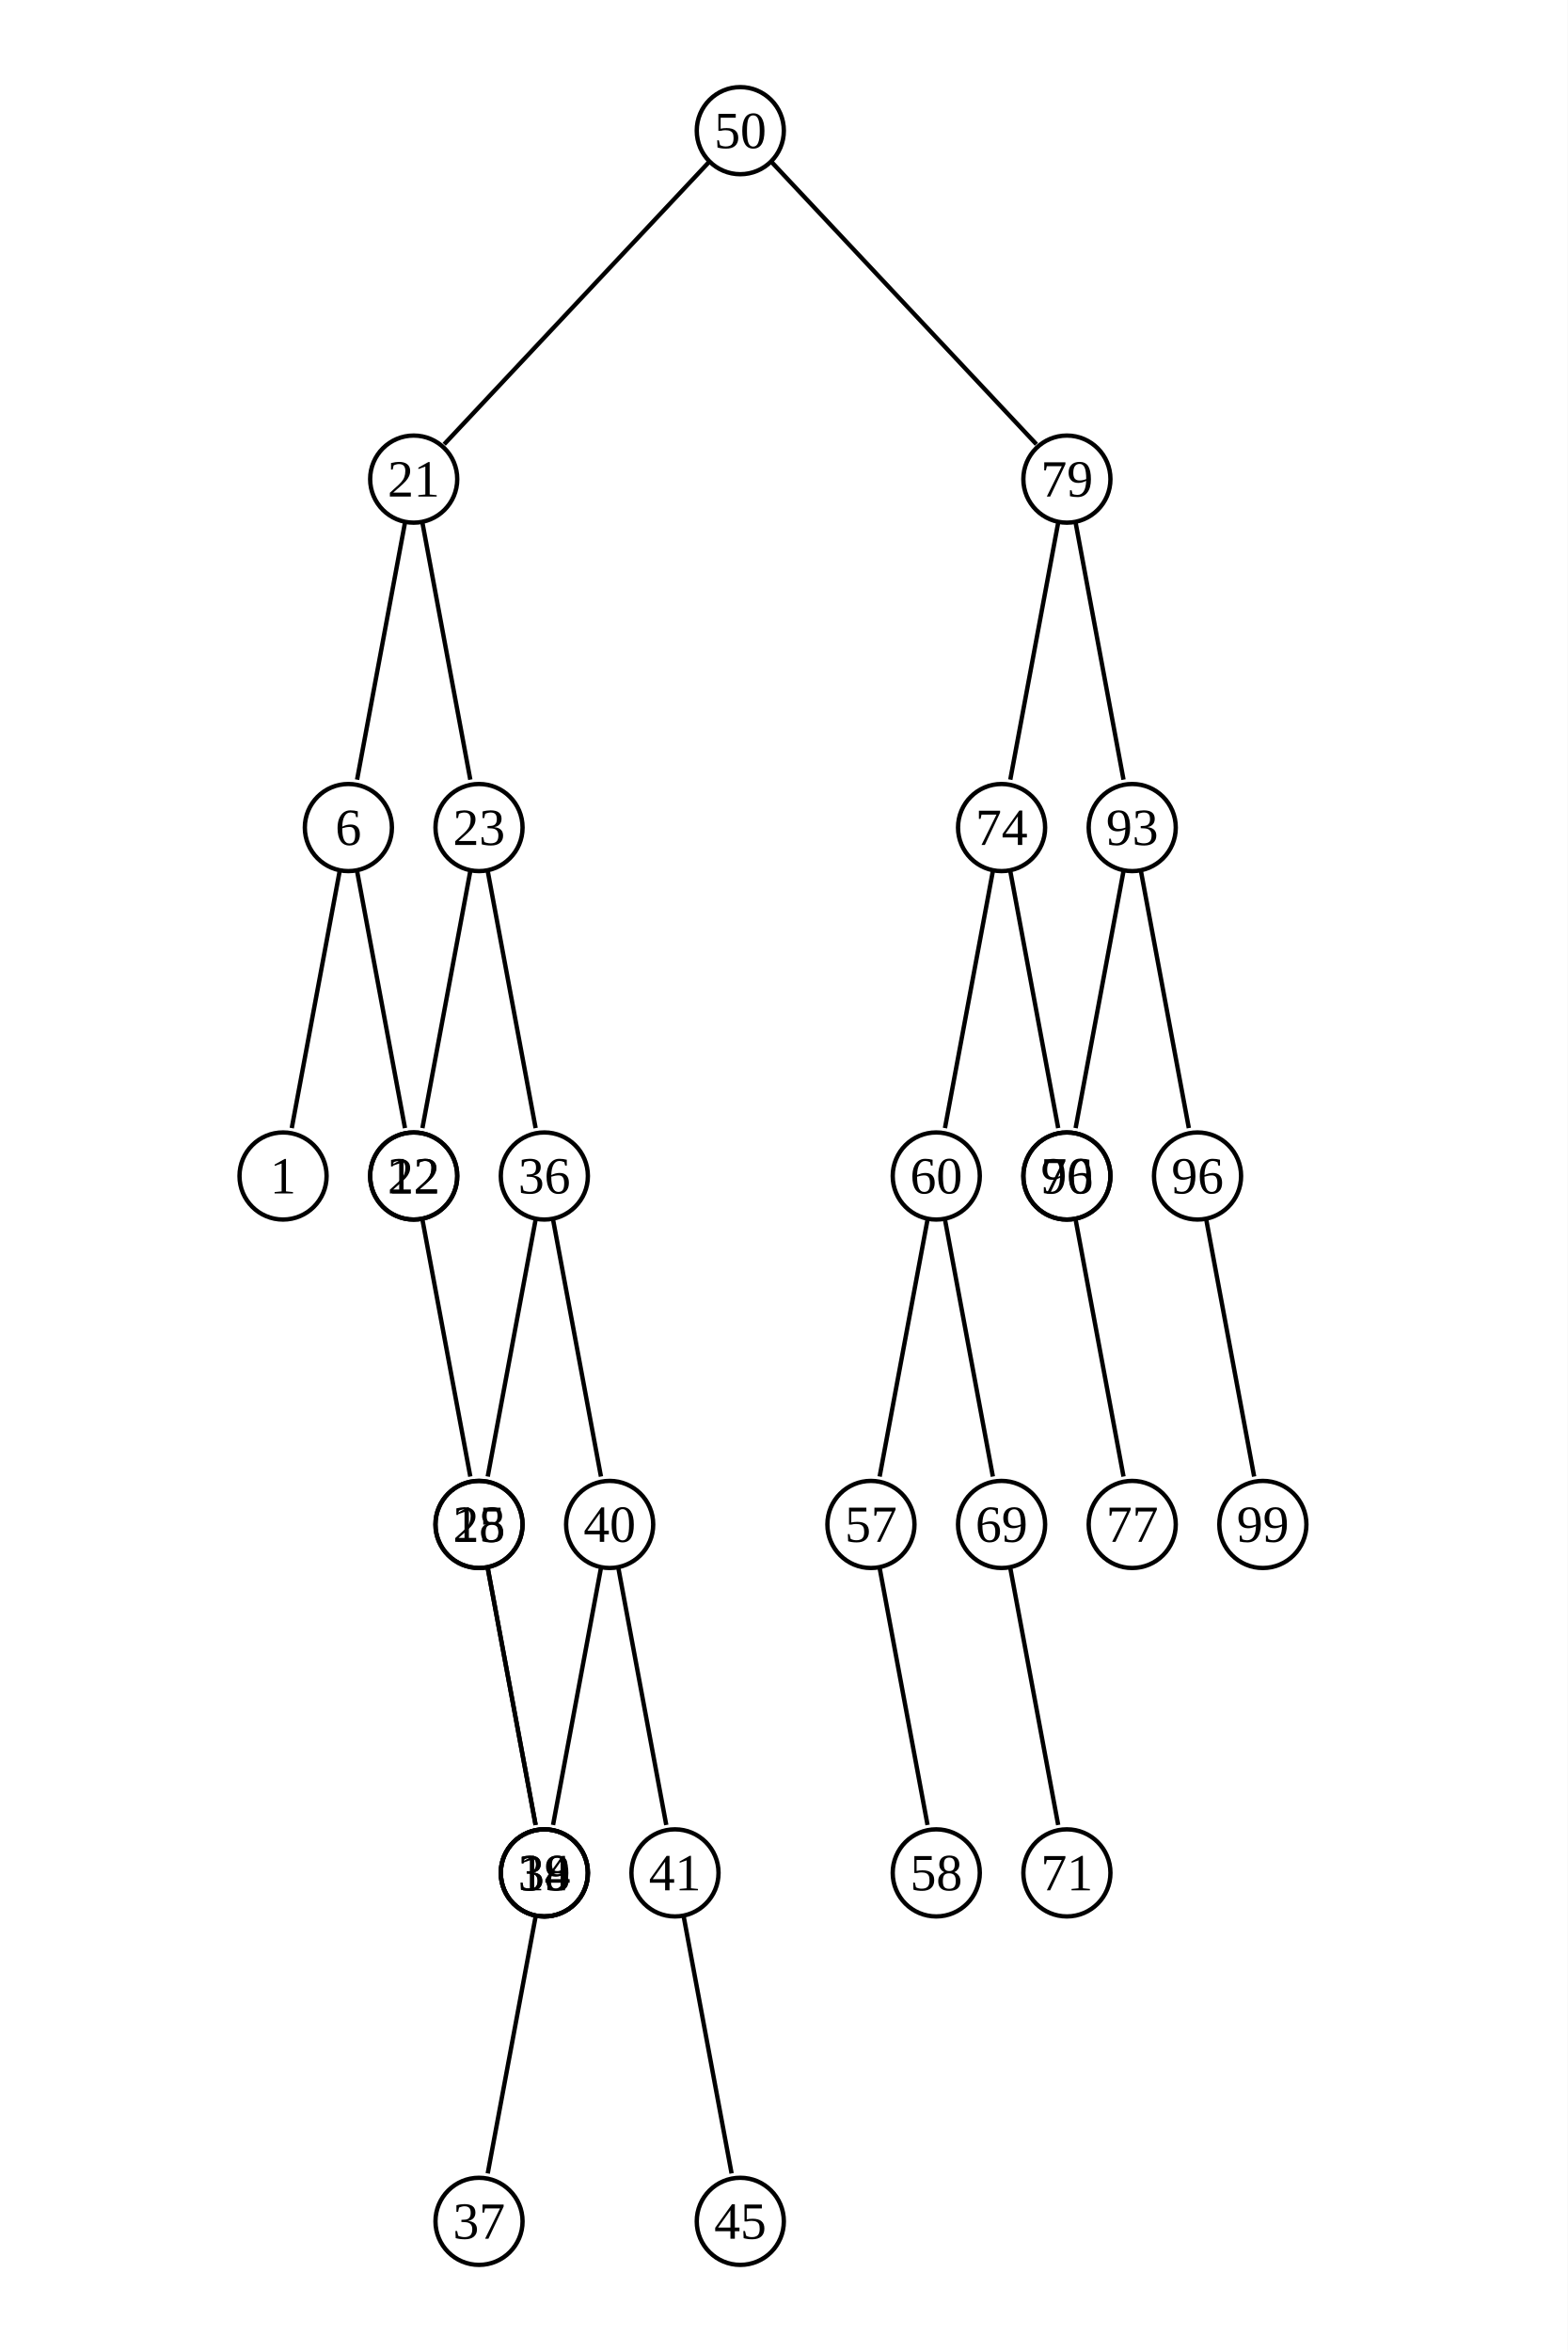
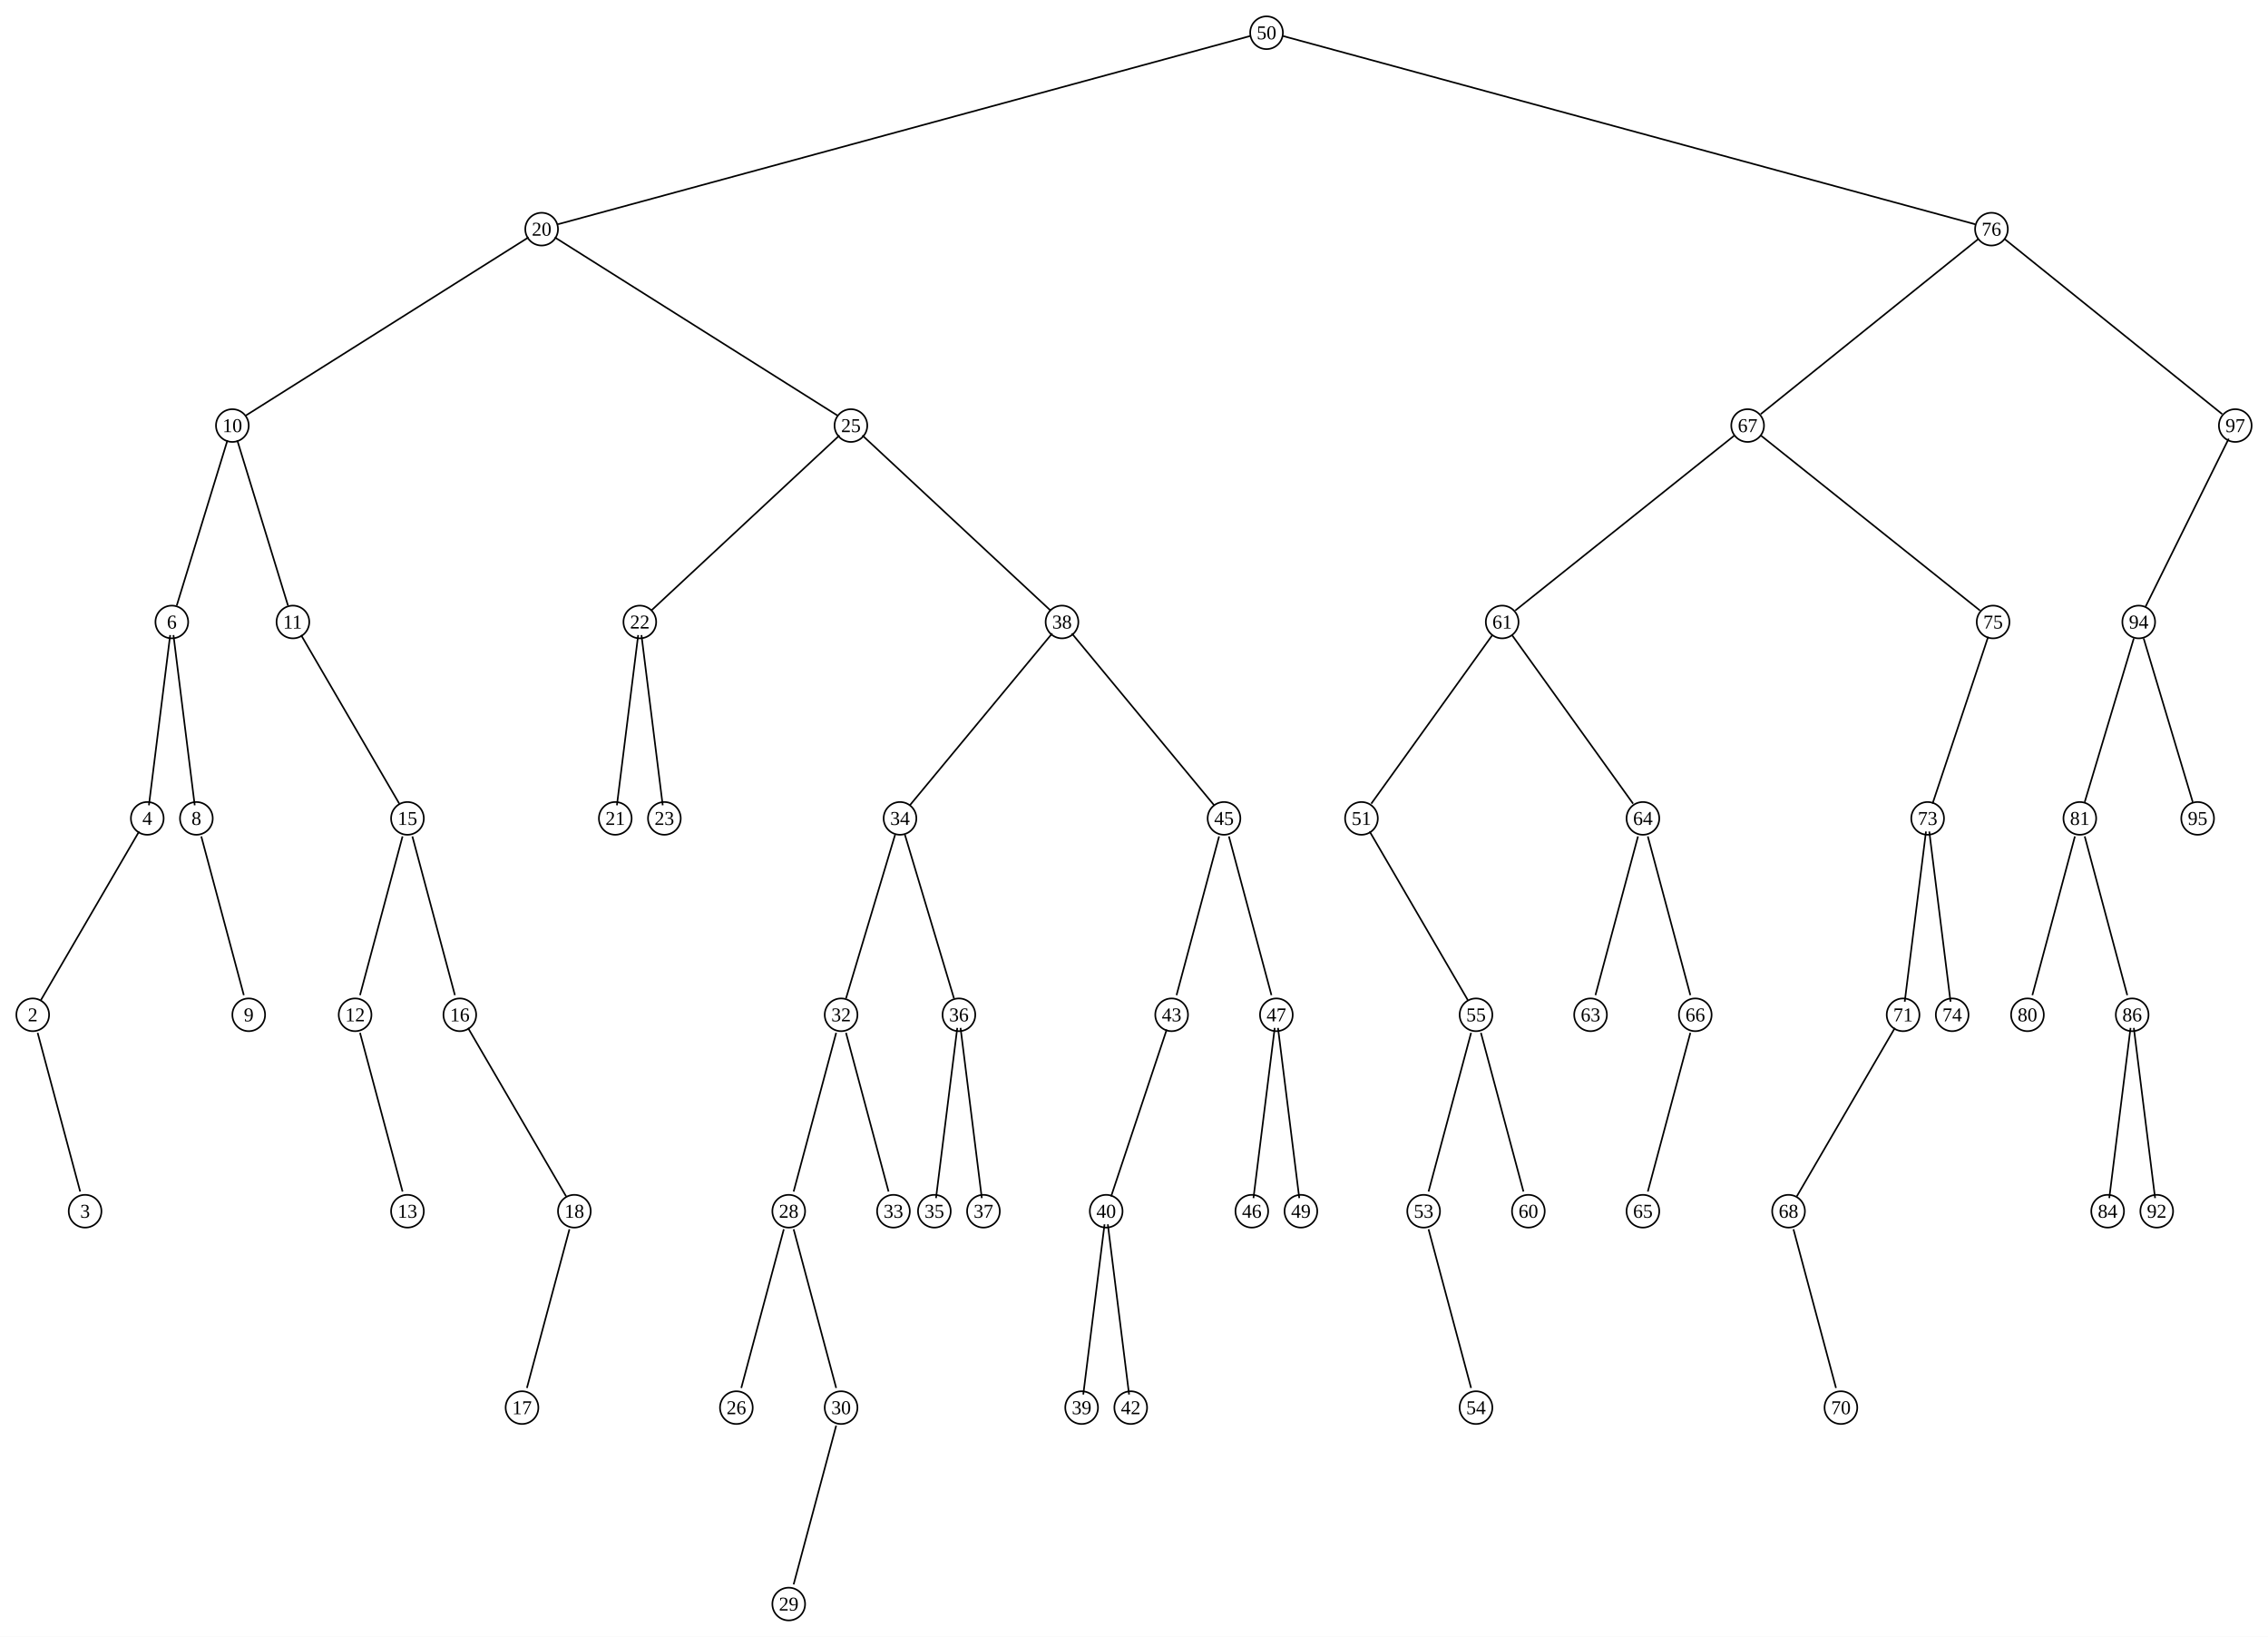
- <svg xmlns="http://www.w3.org/2000/svg" width="360" height="540" version="1.1">
+ <svg xmlns="http://www.w3.org/2000/svg" width="1386" height="1000" version="1.1">
  <rect width="100%" height="100%" fill="white" />
-   <circle cx="170" cy="30" r="10" fill="none" stroke="black" stroke-width="1" />
-   <text x="164" y="34">50</text>
-   <line x1="163" y1="37" x2="102" y2="102" stroke="black" stroke-width="1             " />
-   <line x1="177" y1="37" x2="238" y2="102" stroke="black" stroke-width="1             " />
-   <circle cx="95" cy="110" r="10" fill="none" stroke="black" stroke-width="1" />
-   <text x="89" y="114">21</text>
-   <line x1="93" y1="120" x2="82" y2="179" stroke="black" stroke-width="1             " />
-   <line x1="97" y1="120" x2="108" y2="179" stroke="black" stroke-width="1             " />
-   <circle cx="245" cy="110" r="10" fill="none" stroke="black" stroke-width="1" />
-   <text x="239" y="114">79</text>
-   <line x1="243" y1="120" x2="232" y2="179" stroke="black" stroke-width="1             " />
-   <line x1="247" y1="120" x2="258" y2="179" stroke="black" stroke-width="1             " />
-   <circle cx="80" cy="190" r="10" fill="none" stroke="black" stroke-width="1" />
-   <text x="77" y="194">6</text>
-   <line x1="78" y1="200" x2="67" y2="259" stroke="black" stroke-width="1             " />
-   <line x1="82" y1="200" x2="93" y2="259" stroke="black" stroke-width="1             " />
-   <circle cx="110" cy="190" r="10" fill="none" stroke="black" stroke-width="1" />
-   <text x="104" y="194">23</text>
-   <line x1="108" y1="200" x2="97" y2="259" stroke="black" stroke-width="1             " />
-   <line x1="112" y1="200" x2="123" y2="259" stroke="black" stroke-width="1             " />
-   <circle cx="230" cy="190" r="10" fill="none" stroke="black" stroke-width="1" />
-   <text x="224" y="194">74</text>
-   <line x1="228" y1="200" x2="217" y2="259" stroke="black" stroke-width="1             " />
-   <line x1="232" y1="200" x2="243" y2="259" stroke="black" stroke-width="1             " />
-   <circle cx="260" cy="190" r="10" fill="none" stroke="black" stroke-width="1" />
-   <text x="254" y="194">93</text>
-   <line x1="258" y1="200" x2="247" y2="259" stroke="black" stroke-width="1             " />
-   <line x1="262" y1="200" x2="273" y2="259" stroke="black" stroke-width="1             " />
-   <circle cx="65" cy="270" r="10" fill="none" stroke="black" stroke-width="1" />
-   <text x="62" y="274">1</text>
-   <circle cx="95" cy="270" r="10" fill="none" stroke="black" stroke-width="1" />
-   <text x="89" y="274">12</text>
-   <line x1="97" y1="280" x2="108" y2="339" stroke="black" stroke-width="1             " />
-   <circle cx="95" cy="270" r="10" fill="none" stroke="black" stroke-width="1" />
-   <text x="89" y="274">22</text>
-   <circle cx="125" cy="270" r="10" fill="none" stroke="black" stroke-width="1" />
-   <text x="119" y="274">36</text>
-   <line x1="123" y1="280" x2="112" y2="339" stroke="black" stroke-width="1             " />
-   <line x1="127" y1="280" x2="138" y2="339" stroke="black" stroke-width="1             " />
-   <circle cx="215" cy="270" r="10" fill="none" stroke="black" stroke-width="1" />
-   <text x="209" y="274">60</text>
-   <line x1="213" y1="280" x2="202" y2="339" stroke="black" stroke-width="1             " />
-   <line x1="217" y1="280" x2="228" y2="339" stroke="black" stroke-width="1             " />
-   <circle cx="245" cy="270" r="10" fill="none" stroke="black" stroke-width="1" />
-   <text x="239" y="274">76</text>
-   <line x1="247" y1="280" x2="258" y2="339" stroke="black" stroke-width="1             " />
-   <circle cx="245" cy="270" r="10" fill="none" stroke="black" stroke-width="1" />
-   <text x="239" y="274">90</text>
-   <circle cx="275" cy="270" r="10" fill="none" stroke="black" stroke-width="1" />
-   <text x="269" y="274">96</text>
-   <line x1="277" y1="280" x2="288" y2="339" stroke="black" stroke-width="1             " />
-   <circle cx="110" cy="350" r="10" fill="none" stroke="black" stroke-width="1" />
-   <text x="104" y="354">18</text>
-   <line x1="112" y1="360" x2="123" y2="419" stroke="black" stroke-width="1             " />
-   <circle cx="110" cy="350" r="10" fill="none" stroke="black" stroke-width="1" />
-   <text x="104" y="354">25</text>
-   <line x1="112" y1="360" x2="123" y2="419" stroke="black" stroke-width="1             " />
-   <circle cx="140" cy="350" r="10" fill="none" stroke="black" stroke-width="1" />
-   <text x="134" y="354">40</text>
-   <line x1="138" y1="360" x2="127" y2="419" stroke="black" stroke-width="1             " />
-   <line x1="142" y1="360" x2="153" y2="419" stroke="black" stroke-width="1             " />
-   <circle cx="200" cy="350" r="10" fill="none" stroke="black" stroke-width="1" />
-   <text x="194" y="354">57</text>
-   <line x1="202" y1="360" x2="213" y2="419" stroke="black" stroke-width="1             " />
-   <circle cx="230" cy="350" r="10" fill="none" stroke="black" stroke-width="1" />
-   <text x="224" y="354">69</text>
-   <line x1="232" y1="360" x2="243" y2="419" stroke="black" stroke-width="1             " />
-   <circle cx="260" cy="350" r="10" fill="none" stroke="black" stroke-width="1" />
-   <text x="254" y="354">77</text>
-   <circle cx="290" cy="350" r="10" fill="none" stroke="black" stroke-width="1" />
-   <text x="284" y="354">99</text>
-   <circle cx="125" cy="430" r="10" fill="none" stroke="black" stroke-width="1" />
-   <text x="119" y="434">19</text>
-   <circle cx="125" cy="430" r="10" fill="none" stroke="black" stroke-width="1" />
-   <text x="119" y="434">34</text>
-   <circle cx="125" cy="430" r="10" fill="none" stroke="black" stroke-width="1" />
-   <text x="119" y="434">38</text>
-   <line x1="123" y1="440" x2="112" y2="499" stroke="black" stroke-width="1             " />
-   <circle cx="155" cy="430" r="10" fill="none" stroke="black" stroke-width="1" />
-   <text x="149" y="434">41</text>
-   <line x1="157" y1="440" x2="168" y2="499" stroke="black" stroke-width="1             " />
-   <circle cx="215" cy="430" r="10" fill="none" stroke="black" stroke-width="1" />
-   <text x="209" y="434">58</text>
-   <circle cx="245" cy="430" r="10" fill="none" stroke="black" stroke-width="1" />
-   <text x="239" y="434">71</text>
-   <circle cx="110" cy="510" r="10" fill="none" stroke="black" stroke-width="1" />
-   <text x="104" y="514">37</text>
-   <circle cx="170" cy="510" r="10" fill="none" stroke="black" stroke-width="1" />
-   <text x="164" y="514">45</text>
+   <circle cx="774" cy="20" r="10" fill="none" stroke="black" stroke-width="1" />
+   <text x="768" y="24">50</text>
+   <line x1="764" y1="22" x2="341" y2="137" stroke="black" stroke-width="1             " />
+   <line x1="784" y1="22" x2="1207" y2="137" stroke="black" stroke-width="1             " />
+   <circle cx="331" cy="140" r="10" fill="none" stroke="black" stroke-width="1" />
+   <text x="325" y="144">20</text>
+   <line x1="323" y1="145" x2="150" y2="254" stroke="black" stroke-width="1             " />
+   <line x1="339" y1="145" x2="512" y2="254" stroke="black" stroke-width="1             " />
+   <circle cx="1217" cy="140" r="10" fill="none" stroke="black" stroke-width="1" />
+   <text x="1211" y="144">76</text>
+   <line x1="1209" y1="146" x2="1076" y2="253" stroke="black" stroke-width="1             " />
+   <line x1="1225" y1="146" x2="1358" y2="253" stroke="black" stroke-width="1             " />
+   <circle cx="142" cy="260" r="10" fill="none" stroke="black" stroke-width="1" />
+   <text x="136" y="264">10</text>
+   <line x1="139" y1="269" x2="108" y2="370" stroke="black" stroke-width="1             " />
+   <line x1="145" y1="269" x2="176" y2="370" stroke="black" stroke-width="1             " />
+   <circle cx="520" cy="260" r="10" fill="none" stroke="black" stroke-width="1" />
+   <text x="514" y="264">25</text>
+   <line x1="513" y1="266" x2="398" y2="373" stroke="black" stroke-width="1             " />
+   <line x1="527" y1="266" x2="642" y2="373" stroke="black" stroke-width="1             " />
+   <circle cx="1068" cy="260" r="10" fill="none" stroke="black" stroke-width="1" />
+   <text x="1062" y="264">67</text>
+   <line x1="1060" y1="266" x2="926" y2="373" stroke="black" stroke-width="1             " />
+   <line x1="1076" y1="266" x2="1210" y2="373" stroke="black" stroke-width="1             " />
+   <circle cx="1366" cy="260" r="10" fill="none" stroke="black" stroke-width="1" />
+   <text x="1360" y="264">97</text>
+   <line x1="1362" y1="268" x2="1311" y2="371" stroke="black" stroke-width="1             " />
+   <circle cx="105" cy="380" r="10" fill="none" stroke="black" stroke-width="1" />
+   <text x="102" y="384">6</text>
+   <line x1="104" y1="388" x2="91" y2="492" stroke="black" stroke-width="1             " />
+   <line x1="106" y1="388" x2="119" y2="492" stroke="black" stroke-width="1             " />
+   <circle cx="179" cy="380" r="10" fill="none" stroke="black" stroke-width="1" />
+   <text x="173" y="384">11</text>
+   <line x1="184" y1="388" x2="244" y2="491" stroke="black" stroke-width="1             " />
+   <circle cx="391" cy="380" r="10" fill="none" stroke="black" stroke-width="1" />
+   <text x="385" y="384">22</text>
+   <line x1="390" y1="388" x2="377" y2="492" stroke="black" stroke-width="1             " />
+   <line x1="392" y1="388" x2="405" y2="492" stroke="black" stroke-width="1             " />
+   <circle cx="649" cy="380" r="10" fill="none" stroke="black" stroke-width="1" />
+   <text x="643" y="384">38</text>
+   <line x1="643" y1="387" x2="556" y2="492" stroke="black" stroke-width="1             " />
+   <line x1="655" y1="387" x2="742" y2="492" stroke="black" stroke-width="1             " />
+   <circle cx="918" cy="380" r="10" fill="none" stroke="black" stroke-width="1" />
+   <text x="912" y="384">61</text>
+   <line x1="912" y1="388" x2="838" y2="491" stroke="black" stroke-width="1             " />
+   <line x1="924" y1="388" x2="998" y2="491" stroke="black" stroke-width="1             " />
+   <circle cx="1218" cy="380" r="10" fill="none" stroke="black" stroke-width="1" />
+   <text x="1212" y="384">75</text>
+   <line x1="1215" y1="389" x2="1181" y2="491" stroke="black" stroke-width="1             " />
+   <circle cx="1307" cy="380" r="10" fill="none" stroke="black" stroke-width="1" />
+   <text x="1301" y="384">94</text>
+   <line x1="1304" y1="390" x2="1274" y2="490" stroke="black" stroke-width="1             " />
+   <line x1="1310" y1="390" x2="1340" y2="490" stroke="black" stroke-width="1             " />
+   <circle cx="90" cy="500" r="10" fill="none" stroke="black" stroke-width="1" />
+   <text x="87" y="504">4</text>
+   <line x1="85" y1="508" x2="25" y2="611" stroke="black" stroke-width="1             " />
+   <circle cx="120" cy="500" r="10" fill="none" stroke="black" stroke-width="1" />
+   <text x="117" y="504">8</text>
+   <line x1="123" y1="511" x2="149" y2="608" stroke="black" stroke-width="1             " />
+   <circle cx="249" cy="500" r="10" fill="none" stroke="black" stroke-width="1" />
+   <text x="243" y="504">15</text>
+   <line x1="246" y1="511" x2="220" y2="608" stroke="black" stroke-width="1             " />
+   <line x1="252" y1="511" x2="278" y2="608" stroke="black" stroke-width="1             " />
+   <circle cx="376" cy="500" r="10" fill="none" stroke="black" stroke-width="1" />
+   <text x="370" y="504">21</text>
+   <circle cx="406" cy="500" r="10" fill="none" stroke="black" stroke-width="1" />
+   <text x="400" y="504">23</text>
+   <circle cx="550" cy="500" r="10" fill="none" stroke="black" stroke-width="1" />
+   <text x="544" y="504">34</text>
+   <line x1="547" y1="510" x2="517" y2="610" stroke="black" stroke-width="1             " />
+   <line x1="553" y1="510" x2="583" y2="610" stroke="black" stroke-width="1             " />
+   <circle cx="748" cy="500" r="10" fill="none" stroke="black" stroke-width="1" />
+   <text x="742" y="504">45</text>
+   <line x1="745" y1="511" x2="719" y2="608" stroke="black" stroke-width="1             " />
+   <line x1="751" y1="511" x2="777" y2="608" stroke="black" stroke-width="1             " />
+   <circle cx="832" cy="500" r="10" fill="none" stroke="black" stroke-width="1" />
+   <text x="826" y="504">51</text>
+   <line x1="837" y1="508" x2="897" y2="611" stroke="black" stroke-width="1             " />
+   <circle cx="1004" cy="500" r="10" fill="none" stroke="black" stroke-width="1" />
+   <text x="998" y="504">64</text>
+   <line x1="1001" y1="511" x2="975" y2="608" stroke="black" stroke-width="1             " />
+   <line x1="1007" y1="511" x2="1033" y2="608" stroke="black" stroke-width="1             " />
+   <circle cx="1178" cy="500" r="10" fill="none" stroke="black" stroke-width="1" />
+   <text x="1172" y="504">73</text>
+   <line x1="1177" y1="508" x2="1164" y2="612" stroke="black" stroke-width="1             " />
+   <line x1="1179" y1="508" x2="1192" y2="612" stroke="black" stroke-width="1             " />
+   <circle cx="1271" cy="500" r="10" fill="none" stroke="black" stroke-width="1" />
+   <text x="1265" y="504">81</text>
+   <line x1="1268" y1="511" x2="1242" y2="608" stroke="black" stroke-width="1             " />
+   <line x1="1274" y1="511" x2="1300" y2="608" stroke="black" stroke-width="1             " />
+   <circle cx="1343" cy="500" r="10" fill="none" stroke="black" stroke-width="1" />
+   <text x="1337" y="504">95</text>
+   <circle cx="20" cy="620" r="10" fill="none" stroke="black" stroke-width="1" />
+   <text x="17" y="624">2</text>
+   <line x1="23" y1="631" x2="49" y2="728" stroke="black" stroke-width="1             " />
+   <circle cx="152" cy="620" r="10" fill="none" stroke="black" stroke-width="1" />
+   <text x="149" y="624">9</text>
+   <circle cx="217" cy="620" r="10" fill="none" stroke="black" stroke-width="1" />
+   <text x="211" y="624">12</text>
+   <line x1="220" y1="631" x2="246" y2="728" stroke="black" stroke-width="1             " />
+   <circle cx="281" cy="620" r="10" fill="none" stroke="black" stroke-width="1" />
+   <text x="275" y="624">16</text>
+   <line x1="286" y1="628" x2="346" y2="731" stroke="black" stroke-width="1             " />
+   <circle cx="514" cy="620" r="10" fill="none" stroke="black" stroke-width="1" />
+   <text x="508" y="624">32</text>
+   <line x1="511" y1="631" x2="485" y2="728" stroke="black" stroke-width="1             " />
+   <line x1="517" y1="631" x2="543" y2="728" stroke="black" stroke-width="1             " />
+   <circle cx="586" cy="620" r="10" fill="none" stroke="black" stroke-width="1" />
+   <text x="580" y="624">36</text>
+   <line x1="585" y1="628" x2="572" y2="732" stroke="black" stroke-width="1             " />
+   <line x1="587" y1="628" x2="600" y2="732" stroke="black" stroke-width="1             " />
+   <circle cx="716" cy="620" r="10" fill="none" stroke="black" stroke-width="1" />
+   <text x="710" y="624">43</text>
+   <line x1="713" y1="629" x2="679" y2="731" stroke="black" stroke-width="1             " />
+   <circle cx="780" cy="620" r="10" fill="none" stroke="black" stroke-width="1" />
+   <text x="774" y="624">47</text>
+   <line x1="779" y1="628" x2="766" y2="732" stroke="black" stroke-width="1             " />
+   <line x1="781" y1="628" x2="794" y2="732" stroke="black" stroke-width="1             " />
+   <circle cx="902" cy="620" r="10" fill="none" stroke="black" stroke-width="1" />
+   <text x="896" y="624">55</text>
+   <line x1="899" y1="631" x2="873" y2="728" stroke="black" stroke-width="1             " />
+   <line x1="905" y1="631" x2="931" y2="728" stroke="black" stroke-width="1             " />
+   <circle cx="972" cy="620" r="10" fill="none" stroke="black" stroke-width="1" />
+   <text x="966" y="624">63</text>
+   <circle cx="1036" cy="620" r="10" fill="none" stroke="black" stroke-width="1" />
+   <text x="1030" y="624">66</text>
+   <line x1="1033" y1="631" x2="1007" y2="728" stroke="black" stroke-width="1             " />
+   <circle cx="1163" cy="620" r="10" fill="none" stroke="black" stroke-width="1" />
+   <text x="1157" y="624">71</text>
+   <line x1="1158" y1="628" x2="1098" y2="731" stroke="black" stroke-width="1             " />
+   <circle cx="1193" cy="620" r="10" fill="none" stroke="black" stroke-width="1" />
+   <text x="1187" y="624">74</text>
+   <circle cx="1239" cy="620" r="10" fill="none" stroke="black" stroke-width="1" />
+   <text x="1233" y="624">80</text>
+   <circle cx="1303" cy="620" r="10" fill="none" stroke="black" stroke-width="1" />
+   <text x="1297" y="624">86</text>
+   <line x1="1302" y1="628" x2="1289" y2="732" stroke="black" stroke-width="1             " />
+   <line x1="1304" y1="628" x2="1317" y2="732" stroke="black" stroke-width="1             " />
+   <circle cx="52" cy="740" r="10" fill="none" stroke="black" stroke-width="1" />
+   <text x="49" y="744">3</text>
+   <circle cx="249" cy="740" r="10" fill="none" stroke="black" stroke-width="1" />
+   <text x="243" y="744">13</text>
+   <circle cx="351" cy="740" r="10" fill="none" stroke="black" stroke-width="1" />
+   <text x="345" y="744">18</text>
+   <line x1="348" y1="751" x2="322" y2="848" stroke="black" stroke-width="1             " />
+   <circle cx="482" cy="740" r="10" fill="none" stroke="black" stroke-width="1" />
+   <text x="476" y="744">28</text>
+   <line x1="479" y1="751" x2="453" y2="848" stroke="black" stroke-width="1             " />
+   <line x1="485" y1="751" x2="511" y2="848" stroke="black" stroke-width="1             " />
+   <circle cx="546" cy="740" r="10" fill="none" stroke="black" stroke-width="1" />
+   <text x="540" y="744">33</text>
+   <circle cx="571" cy="740" r="10" fill="none" stroke="black" stroke-width="1" />
+   <text x="565" y="744">35</text>
+   <circle cx="601" cy="740" r="10" fill="none" stroke="black" stroke-width="1" />
+   <text x="595" y="744">37</text>
+   <circle cx="676" cy="740" r="10" fill="none" stroke="black" stroke-width="1" />
+   <text x="670" y="744">40</text>
+   <line x1="675" y1="748" x2="662" y2="852" stroke="black" stroke-width="1             " />
+   <line x1="677" y1="748" x2="690" y2="852" stroke="black" stroke-width="1             " />
+   <circle cx="765" cy="740" r="10" fill="none" stroke="black" stroke-width="1" />
+   <text x="759" y="744">46</text>
+   <circle cx="795" cy="740" r="10" fill="none" stroke="black" stroke-width="1" />
+   <text x="789" y="744">49</text>
+   <circle cx="870" cy="740" r="10" fill="none" stroke="black" stroke-width="1" />
+   <text x="864" y="744">53</text>
+   <line x1="873" y1="751" x2="899" y2="848" stroke="black" stroke-width="1             " />
+   <circle cx="934" cy="740" r="10" fill="none" stroke="black" stroke-width="1" />
+   <text x="928" y="744">60</text>
+   <circle cx="1004" cy="740" r="10" fill="none" stroke="black" stroke-width="1" />
+   <text x="998" y="744">65</text>
+   <circle cx="1093" cy="740" r="10" fill="none" stroke="black" stroke-width="1" />
+   <text x="1087" y="744">68</text>
+   <line x1="1096" y1="751" x2="1122" y2="848" stroke="black" stroke-width="1             " />
+   <circle cx="1288" cy="740" r="10" fill="none" stroke="black" stroke-width="1" />
+   <text x="1282" y="744">84</text>
+   <circle cx="1318" cy="740" r="10" fill="none" stroke="black" stroke-width="1" />
+   <text x="1312" y="744">92</text>
+   <circle cx="319" cy="860" r="10" fill="none" stroke="black" stroke-width="1" />
+   <text x="313" y="864">17</text>
+   <circle cx="450" cy="860" r="10" fill="none" stroke="black" stroke-width="1" />
+   <text x="444" y="864">26</text>
+   <circle cx="514" cy="860" r="10" fill="none" stroke="black" stroke-width="1" />
+   <text x="508" y="864">30</text>
+   <line x1="511" y1="871" x2="485" y2="968" stroke="black" stroke-width="1             " />
+   <circle cx="661" cy="860" r="10" fill="none" stroke="black" stroke-width="1" />
+   <text x="655" y="864">39</text>
+   <circle cx="691" cy="860" r="10" fill="none" stroke="black" stroke-width="1" />
+   <text x="685" y="864">42</text>
+   <circle cx="902" cy="860" r="10" fill="none" stroke="black" stroke-width="1" />
+   <text x="896" y="864">54</text>
+   <circle cx="1125" cy="860" r="10" fill="none" stroke="black" stroke-width="1" />
+   <text x="1119" y="864">70</text>
+   <circle cx="482" cy="980" r="10" fill="none" stroke="black" stroke-width="1" />
+   <text x="476" y="984">29</text>
</svg>
